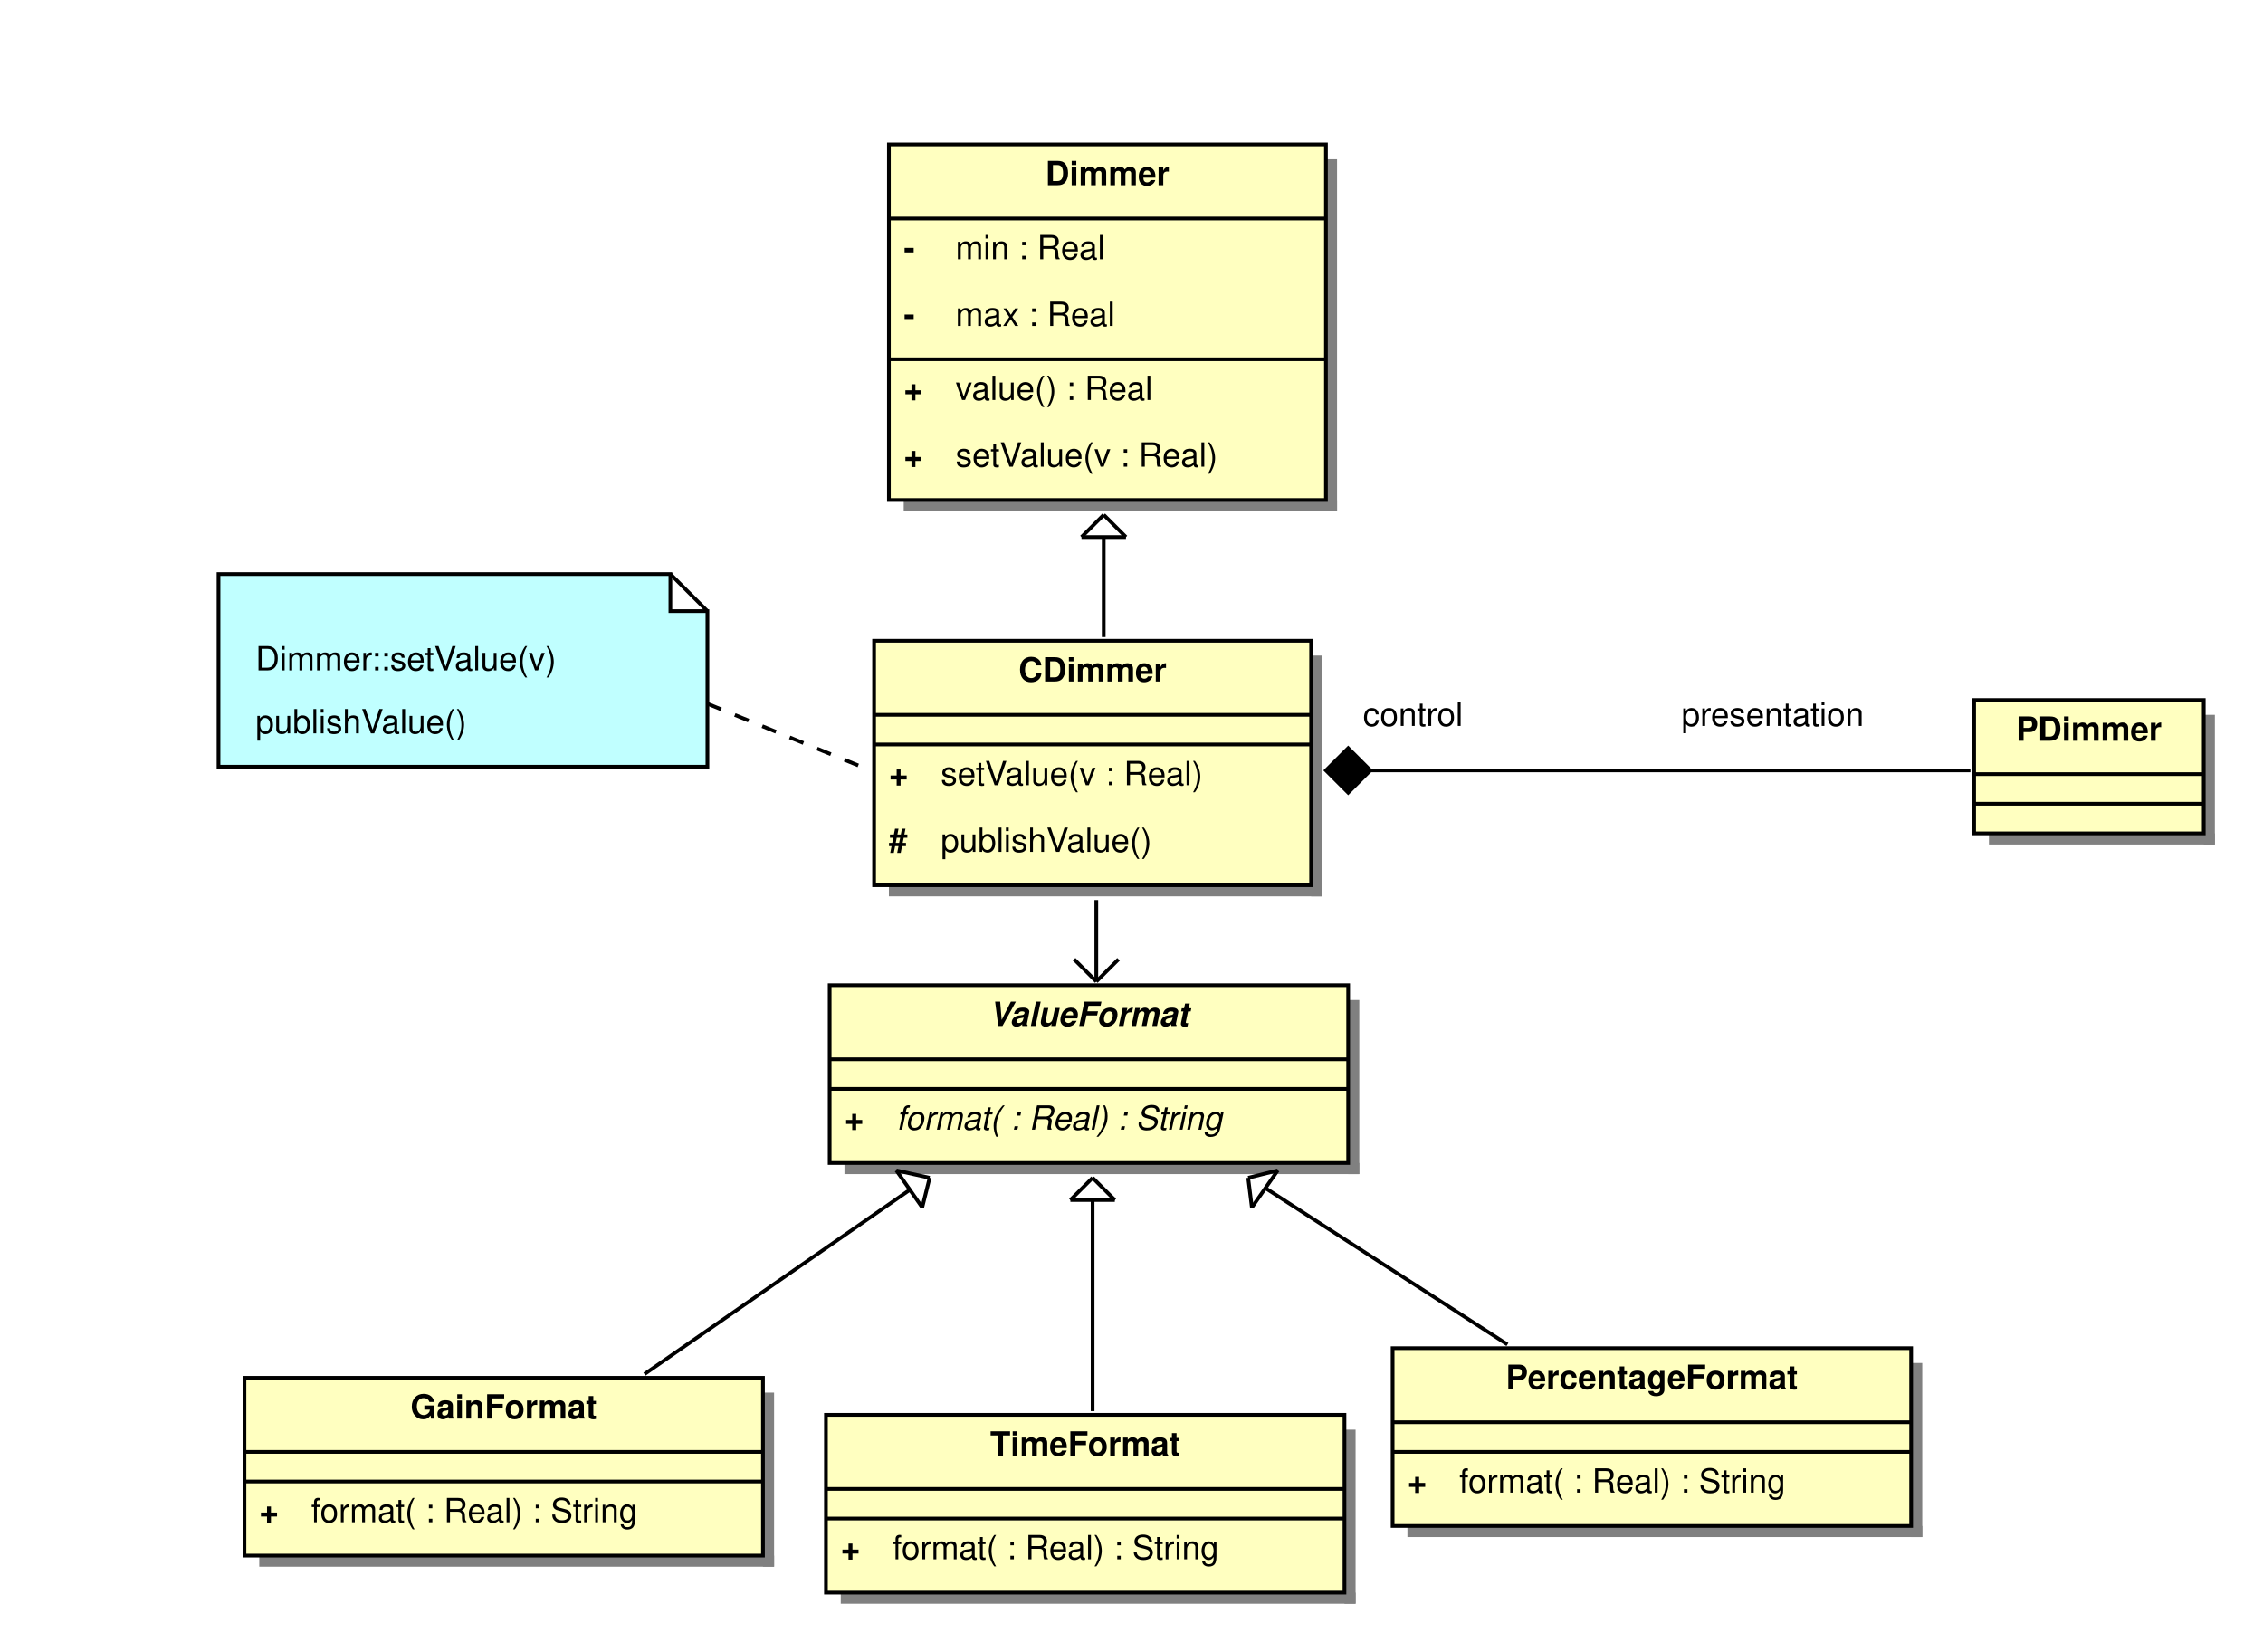
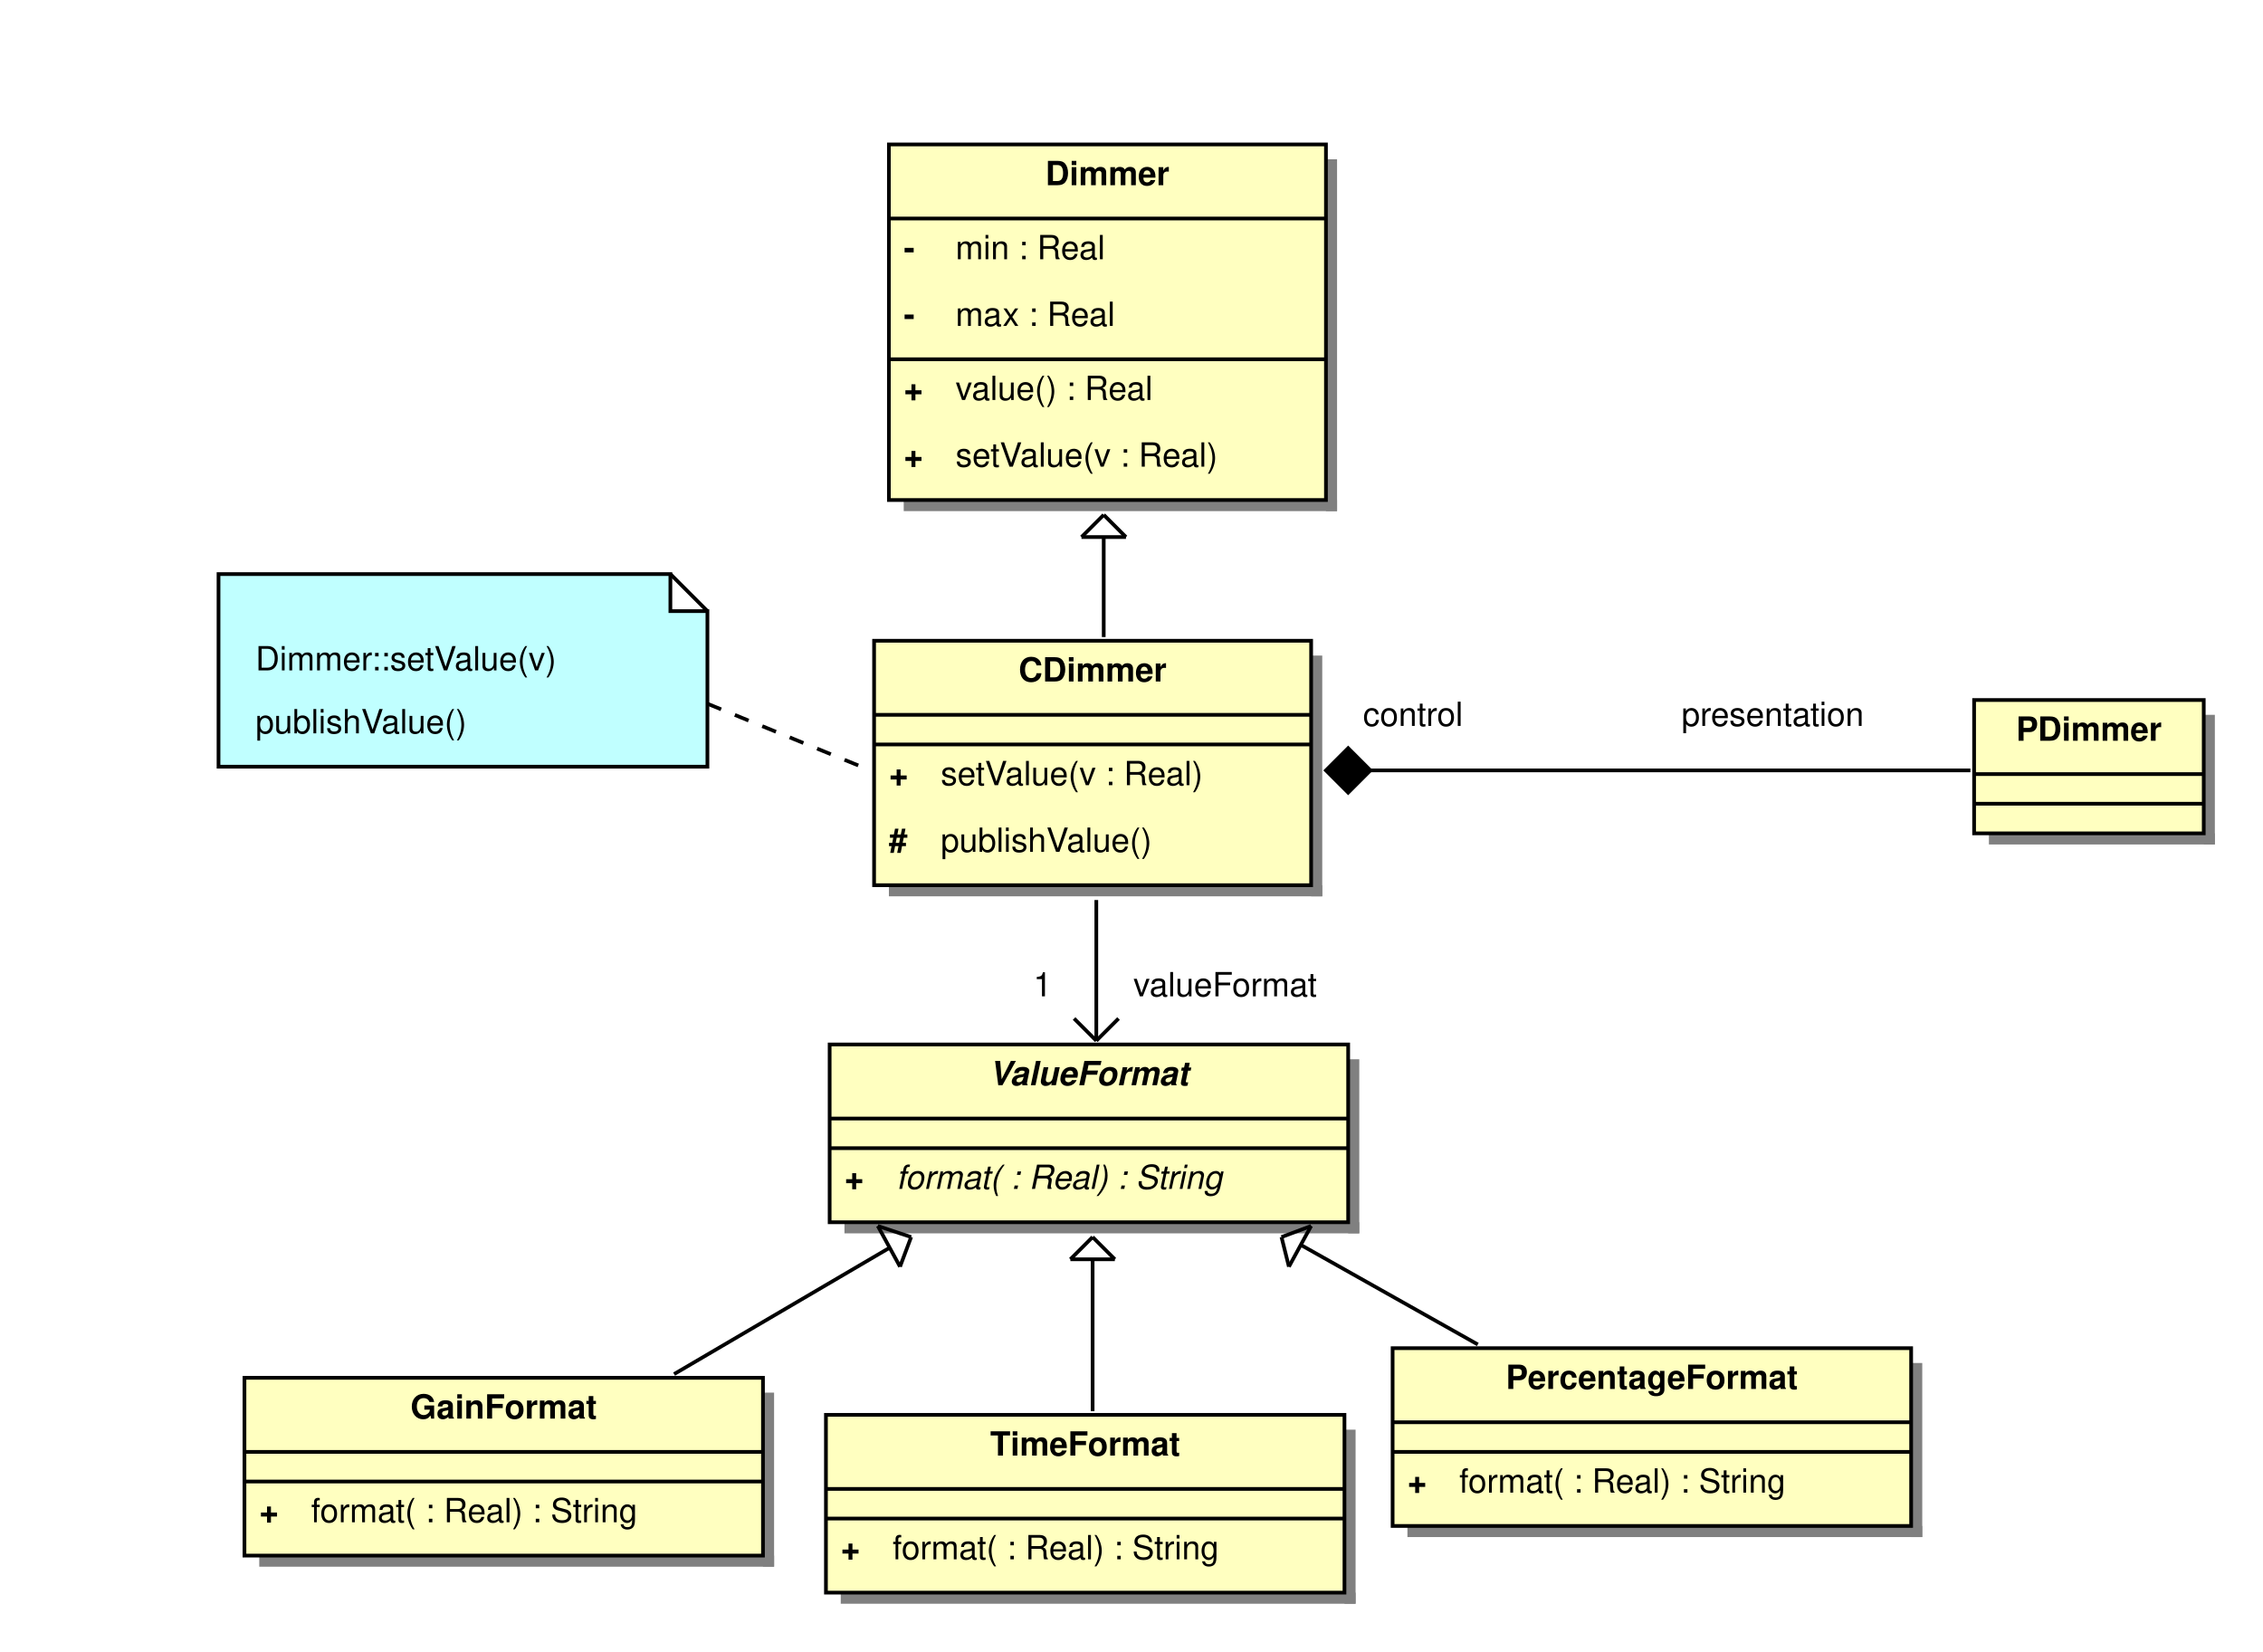
<svg xmlns="http://www.w3.org/2000/svg" width="611" height="446" version="1.1">
  <g>
    <rect fill="#808080" stroke="none" stroke-opacity="1" x="206" y="376" width="3" height="47" />
    <rect fill="#808080" stroke="none" stroke-opacity="1" x="70" y="420" width="139" height="3" />
    <rect fill="#ffffc0" stroke="black" stroke-width="1" stroke-opacity="1" x="66" y="372" width="140" height="48" />
    <text font-family="Helvetica" font-size="9" fill="#000000" xml:space="preserve" font-weight="bold" text-anchor="middle" x="136" y="383">GainFormat</text>
    <line stroke="black" stroke-opacity="1" x1="66" y1="392" x2="206" y2="392" />
    <line stroke="black" stroke-opacity="1" x1="66" y1="400" x2="206" y2="400" />
    <text font-family="Helvetica" font-size="9" fill="#000000" xml:space="preserve" font-weight="bold" x="70" y="411">+</text>
    <text font-family="Helvetica" font-size="9" fill="#000000" xml:space="preserve" x="84" y="411">format( : Real) : String</text>
  </g>
  <g>
    <rect fill="#808080" stroke="none" stroke-opacity="1" x="516" y="368" width="3" height="47" />
    <rect fill="#808080" stroke="none" stroke-opacity="1" x="380" y="412" width="139" height="3" />
    <rect fill="#ffffc0" stroke="black" stroke-width="1" stroke-opacity="1" x="376" y="364" width="140" height="48" />
    <text font-family="Helvetica" font-size="9" fill="#000000" xml:space="preserve" font-weight="bold" text-anchor="middle" x="446" y="375">PercentageFormat</text>
    <line stroke="black" stroke-opacity="1" x1="376" y1="384" x2="516" y2="384" />
    <line stroke="black" stroke-opacity="1" x1="376" y1="392" x2="516" y2="392" />
    <text font-family="Helvetica" font-size="9" fill="#000000" xml:space="preserve" font-weight="bold" x="380" y="403">+</text>
    <text font-family="Helvetica" font-size="9" fill="#000000" xml:space="preserve" x="394" y="403">format( : Real) : String</text>
  </g>
  <g>
    <polygon fill="#c0ffff" stroke="black" stroke-opacity="1" points="59,155 181,155 181,165 191,165 191,207 59,207 59,155" />
    <line stroke="black" stroke-opacity="1" x1="181" y1="155" x2="191" y2="165" />
    <text font-family="Helvetica" font-size="9" fill="#000000" xml:space="preserve" x="69" y="181">Dimmer::setValue(v)</text>
    <text font-family="Helvetica" font-size="9" fill="#000000" xml:space="preserve" x="69" y="198">publishValue()</text>
  </g>
  <g>
    <rect fill="#808080" stroke="none" stroke-opacity="1" x="363" y="386" width="3" height="47" />
    <rect fill="#808080" stroke="none" stroke-opacity="1" x="227" y="430" width="139" height="3" />
    <rect fill="#ffffc0" stroke="black" stroke-width="1" stroke-opacity="1" x="223" y="382" width="140" height="48" />
    <text font-family="Helvetica" font-size="9" fill="#000000" xml:space="preserve" font-weight="bold" text-anchor="middle" x="293" y="393">TimeFormat</text>
    <line stroke="black" stroke-opacity="1" x1="223" y1="402" x2="363" y2="402" />
    <line stroke="black" stroke-opacity="1" x1="223" y1="410" x2="363" y2="410" />
    <text font-family="Helvetica" font-size="9" fill="#000000" xml:space="preserve" font-weight="bold" x="227" y="421">+</text>
    <text font-family="Helvetica" font-size="9" fill="#000000" xml:space="preserve" x="241" y="421">format( : Real) : String</text>
  </g>
  <g>
-     <rect fill="#808080" stroke="none" stroke-opacity="1" x="364" y="270" width="3" height="47" />
-     <rect fill="#808080" stroke="none" stroke-opacity="1" x="228" y="314" width="139" height="3" />
-     <rect fill="#ffffc0" stroke="black" stroke-width="1" stroke-opacity="1" x="224" y="266" width="140" height="48" />
-     <text font-family="Helvetica" font-size="9" fill="#000000" xml:space="preserve" font-weight="bold" font-style="italic" text-anchor="middle" x="294" y="277">ValueFormat</text>
-     <line stroke="black" stroke-opacity="1" x1="224" y1="286" x2="364" y2="286" />
-     <line stroke="black" stroke-opacity="1" x1="224" y1="294" x2="364" y2="294" />
-     <text font-family="Helvetica" font-size="9" fill="#000000" xml:space="preserve" font-weight="bold" x="228" y="305">+</text>
-     <text font-family="Helvetica" font-size="9" fill="#000000" xml:space="preserve" font-style="italic" x="242" y="305">format( : Real) : String</text>
+     <rect fill="#808080" stroke="none" stroke-opacity="1" x="364" y="286" width="3" height="47" />
+     <rect fill="#808080" stroke="none" stroke-opacity="1" x="228" y="330" width="139" height="3" />
+     <rect fill="#ffffc0" stroke="black" stroke-width="1" stroke-opacity="1" x="224" y="282" width="140" height="48" />
+     <text font-family="Helvetica" font-size="9" fill="#000000" xml:space="preserve" font-weight="bold" font-style="italic" text-anchor="middle" x="294" y="293">ValueFormat</text>
+     <line stroke="black" stroke-opacity="1" x1="224" y1="302" x2="364" y2="302" />
+     <line stroke="black" stroke-opacity="1" x1="224" y1="310" x2="364" y2="310" />
+     <text font-family="Helvetica" font-size="9" fill="#000000" xml:space="preserve" font-weight="bold" x="228" y="321">+</text>
+     <text font-family="Helvetica" font-size="9" fill="#000000" xml:space="preserve" font-style="italic" x="242" y="321">format( : Real) : String</text>
  </g>
  <g>
    <rect fill="#808080" stroke="none" stroke-opacity="1" x="595" y="193" width="3" height="35" />
    <rect fill="#808080" stroke="none" stroke-opacity="1" x="537" y="225" width="61" height="3" />
    <rect fill="#ffffc0" stroke="black" stroke-width="1" stroke-opacity="1" x="533" y="189" width="62" height="36" />
    <text font-family="Helvetica" font-size="9" fill="#000000" xml:space="preserve" font-weight="bold" text-anchor="middle" x="564" y="200">PDimmer</text>
    <line stroke="black" stroke-opacity="1" x1="533" y1="209" x2="595" y2="209" />
    <line stroke="black" stroke-opacity="1" x1="533" y1="217" x2="595" y2="217" />
  </g>
  <g>
    <rect fill="#808080" stroke="none" stroke-opacity="1" x="354" y="177" width="3" height="65" />
    <rect fill="#808080" stroke="none" stroke-opacity="1" x="240" y="239" width="117" height="3" />
    <rect fill="#ffffc0" stroke="black" stroke-width="1" stroke-opacity="1" x="236" y="173" width="118" height="66" />
    <text font-family="Helvetica" font-size="9" fill="#000000" xml:space="preserve" font-weight="bold" text-anchor="middle" x="295" y="184">CDimmer</text>
    <line stroke="black" stroke-opacity="1" x1="236" y1="193" x2="354" y2="193" />
    <line stroke="black" stroke-opacity="1" x1="236" y1="201" x2="354" y2="201" />
    <text font-family="Helvetica" font-size="9" fill="#000000" xml:space="preserve" font-weight="bold" x="240" y="212">+</text>
    <text font-family="Helvetica" font-size="9" fill="#000000" xml:space="preserve" x="254" y="212">setValue(v : Real)</text>
    <text font-family="Helvetica" font-size="9" fill="#000000" xml:space="preserve" font-weight="bold" x="240" y="230">#</text>
    <text font-family="Helvetica" font-size="9" fill="#000000" xml:space="preserve" x="254" y="230">publishValue()</text>
  </g>
  <g>
    <rect fill="#808080" stroke="none" stroke-opacity="1" x="358" y="43" width="3" height="95" />
    <rect fill="#808080" stroke="none" stroke-opacity="1" x="244" y="135" width="117" height="3" />
    <rect fill="#ffffc0" stroke="black" stroke-width="1" stroke-opacity="1" x="240" y="39" width="118" height="96" />
    <text font-family="Helvetica" font-size="9" fill="#000000" xml:space="preserve" font-weight="bold" text-anchor="middle" x="299" y="50">Dimmer</text>
    <line stroke="black" stroke-opacity="1" x1="240" y1="59" x2="358" y2="59" />
    <text font-family="Helvetica" font-size="9" fill="#000000" xml:space="preserve" font-weight="bold" x="244" y="70">-</text>
    <text font-family="Helvetica" font-size="9" fill="#000000" xml:space="preserve" x="258" y="70">min : Real</text>
    <text font-family="Helvetica" font-size="9" fill="#000000" xml:space="preserve" font-weight="bold" x="244" y="88">-</text>
    <text font-family="Helvetica" font-size="9" fill="#000000" xml:space="preserve" x="258" y="88">max : Real</text>
    <line stroke="black" stroke-opacity="1" x1="240" y1="97" x2="358" y2="97" />
    <text font-family="Helvetica" font-size="9" fill="#000000" xml:space="preserve" font-weight="bold" x="244" y="108">+</text>
    <text font-family="Helvetica" font-size="9" fill="#000000" xml:space="preserve" x="258" y="108">value() : Real</text>
    <text font-family="Helvetica" font-size="9" fill="#000000" xml:space="preserve" font-weight="bold" x="244" y="126">+</text>
    <text font-family="Helvetica" font-size="9" fill="#000000" xml:space="preserve" x="258" y="126">setValue(v : Real)</text>
  </g>
  <g>
-     <line stroke="black" stroke-opacity="1" x1="174" y1="371" x2="246" y2="321" />
-     <line stroke="black" stroke-opacity="1" x1="251" y1="318" x2="242" y2="316" />
-     <line stroke="black" stroke-opacity="1" x1="251" y1="318" x2="249" y2="326" />
-     <line stroke="black" stroke-opacity="1" x1="242" y1="316" x2="249" y2="326" />
+     <line stroke="black" stroke-opacity="1" x1="182" y1="371" x2="240" y2="337" />
+     <line stroke="black" stroke-opacity="1" x1="246" y1="334" x2="237" y2="331" />
+     <line stroke="black" stroke-opacity="1" x1="246" y1="334" x2="243" y2="342" />
+     <line stroke="black" stroke-opacity="1" x1="237" y1="331" x2="243" y2="342" />
  </g>
  <g>
    <line stroke="black" stroke-opacity="1" x1="358" y1="208" x2="532" y2="208" />
    <polygon fill="#000000" stroke="black" stroke-opacity="1" points="358,208 364,202 370,208 364,214" />
  </g>
  <g>
-     <line stroke="black" stroke-opacity="1" x1="295" y1="381" x2="295" y2="324" />
-     <line stroke="black" stroke-opacity="1" x1="295" y1="318" x2="289" y2="324" />
-     <line stroke="black" stroke-opacity="1" x1="295" y1="318" x2="301" y2="324" />
-     <line stroke="black" stroke-opacity="1" x1="289" y1="324" x2="301" y2="324" />
+     <line stroke="black" stroke-opacity="1" x1="295" y1="381" x2="295" y2="340" />
+     <line stroke="black" stroke-opacity="1" x1="295" y1="334" x2="289" y2="340" />
+     <line stroke="black" stroke-opacity="1" x1="295" y1="334" x2="301" y2="340" />
+     <line stroke="black" stroke-opacity="1" x1="289" y1="340" x2="301" y2="340" />
  </g>
  <g>
-     <line stroke="black" stroke-opacity="1" x1="296" y1="265" x2="302" y2="259" />
-     <line stroke="black" stroke-opacity="1" x1="296" y1="265" x2="290" y2="259" />
-     <line stroke="black" stroke-opacity="1" x1="296" y1="243" x2="296" y2="265" />
+     <line stroke="black" stroke-opacity="1" x1="296" y1="281" x2="302" y2="275" />
+     <line stroke="black" stroke-opacity="1" x1="296" y1="281" x2="290" y2="275" />
+     <line stroke="black" stroke-opacity="1" x1="296" y1="243" x2="296" y2="281" />
  </g>
  <g>
-     <line stroke="black" stroke-opacity="1" x1="407" y1="363" x2="342" y2="321" />
-     <line stroke="black" stroke-opacity="1" x1="337" y1="318" x2="338" y2="326" />
-     <line stroke="black" stroke-opacity="1" x1="337" y1="318" x2="345" y2="316" />
-     <line stroke="black" stroke-opacity="1" x1="338" y1="326" x2="345" y2="316" />
+     <line stroke="black" stroke-opacity="1" x1="399" y1="363" x2="351" y2="336" />
+     <line stroke="black" stroke-opacity="1" x1="346" y1="334" x2="348" y2="342" />
+     <line stroke="black" stroke-opacity="1" x1="346" y1="334" x2="354" y2="331" />
+     <line stroke="black" stroke-opacity="1" x1="348" y1="342" x2="354" y2="331" />
  </g>
  <g>
    <line stroke-dasharray="4,4" stroke="black" stroke-opacity="1" x1="191" y1="190" x2="235" y2="208" />
  </g>
  <g>
    <line stroke="black" stroke-opacity="1" x1="298" y1="172" x2="298" y2="145" />
    <line stroke="black" stroke-opacity="1" x1="298" y1="139" x2="292" y2="145" />
    <line stroke="black" stroke-opacity="1" x1="298" y1="139" x2="304" y2="145" />
    <line stroke="black" stroke-opacity="1" x1="292" y1="145" x2="304" y2="145" />
  </g>
  <g>
    <text font-family="Helvetica" font-size="9" fill="#000000" xml:space="preserve" x="454" y="196">presentation</text>
  </g>
  <g>
    <text font-family="Helvetica" font-size="9" fill="#000000" xml:space="preserve" x="368" y="196">control</text>
  </g>
+   <g>
+     <text font-family="Helvetica" font-size="9" fill="#000000" xml:space="preserve" x="279" y="269">1</text>
+   </g>
+   <g>
+     <text font-family="Helvetica" font-size="9" fill="#000000" xml:space="preserve" x="306" y="269">valueFormat</text>
+   </g>
</svg>
